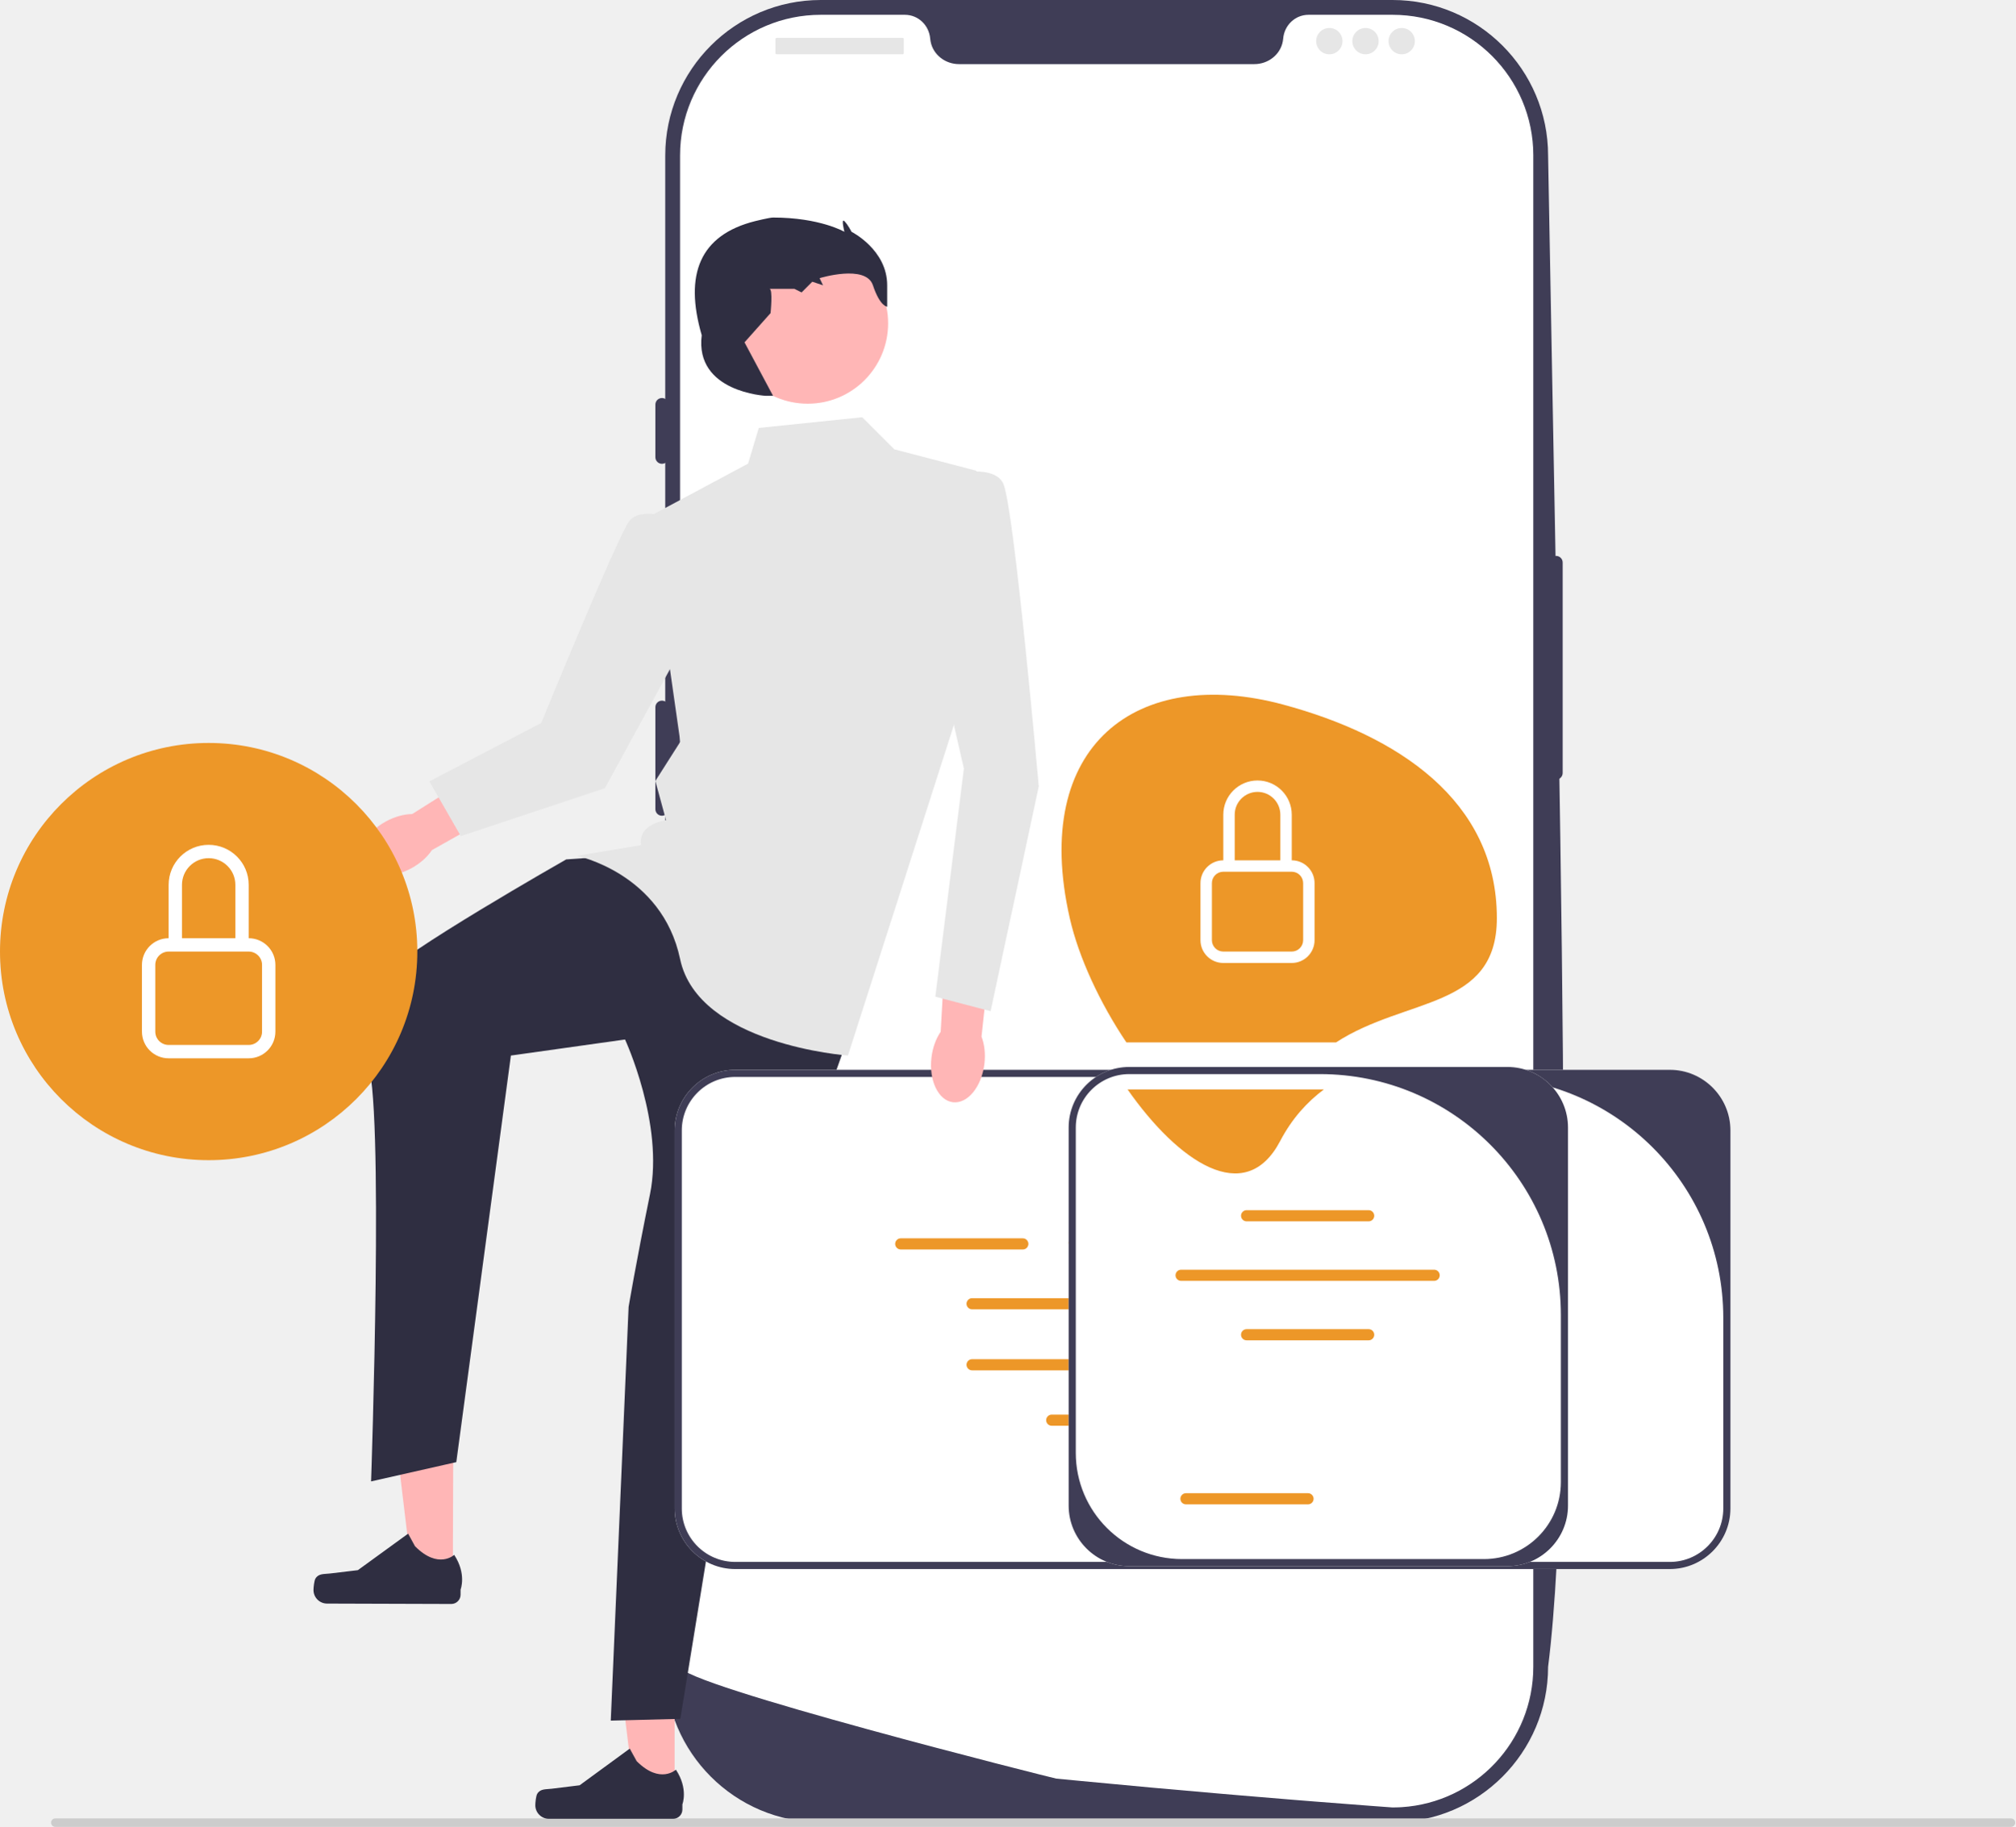
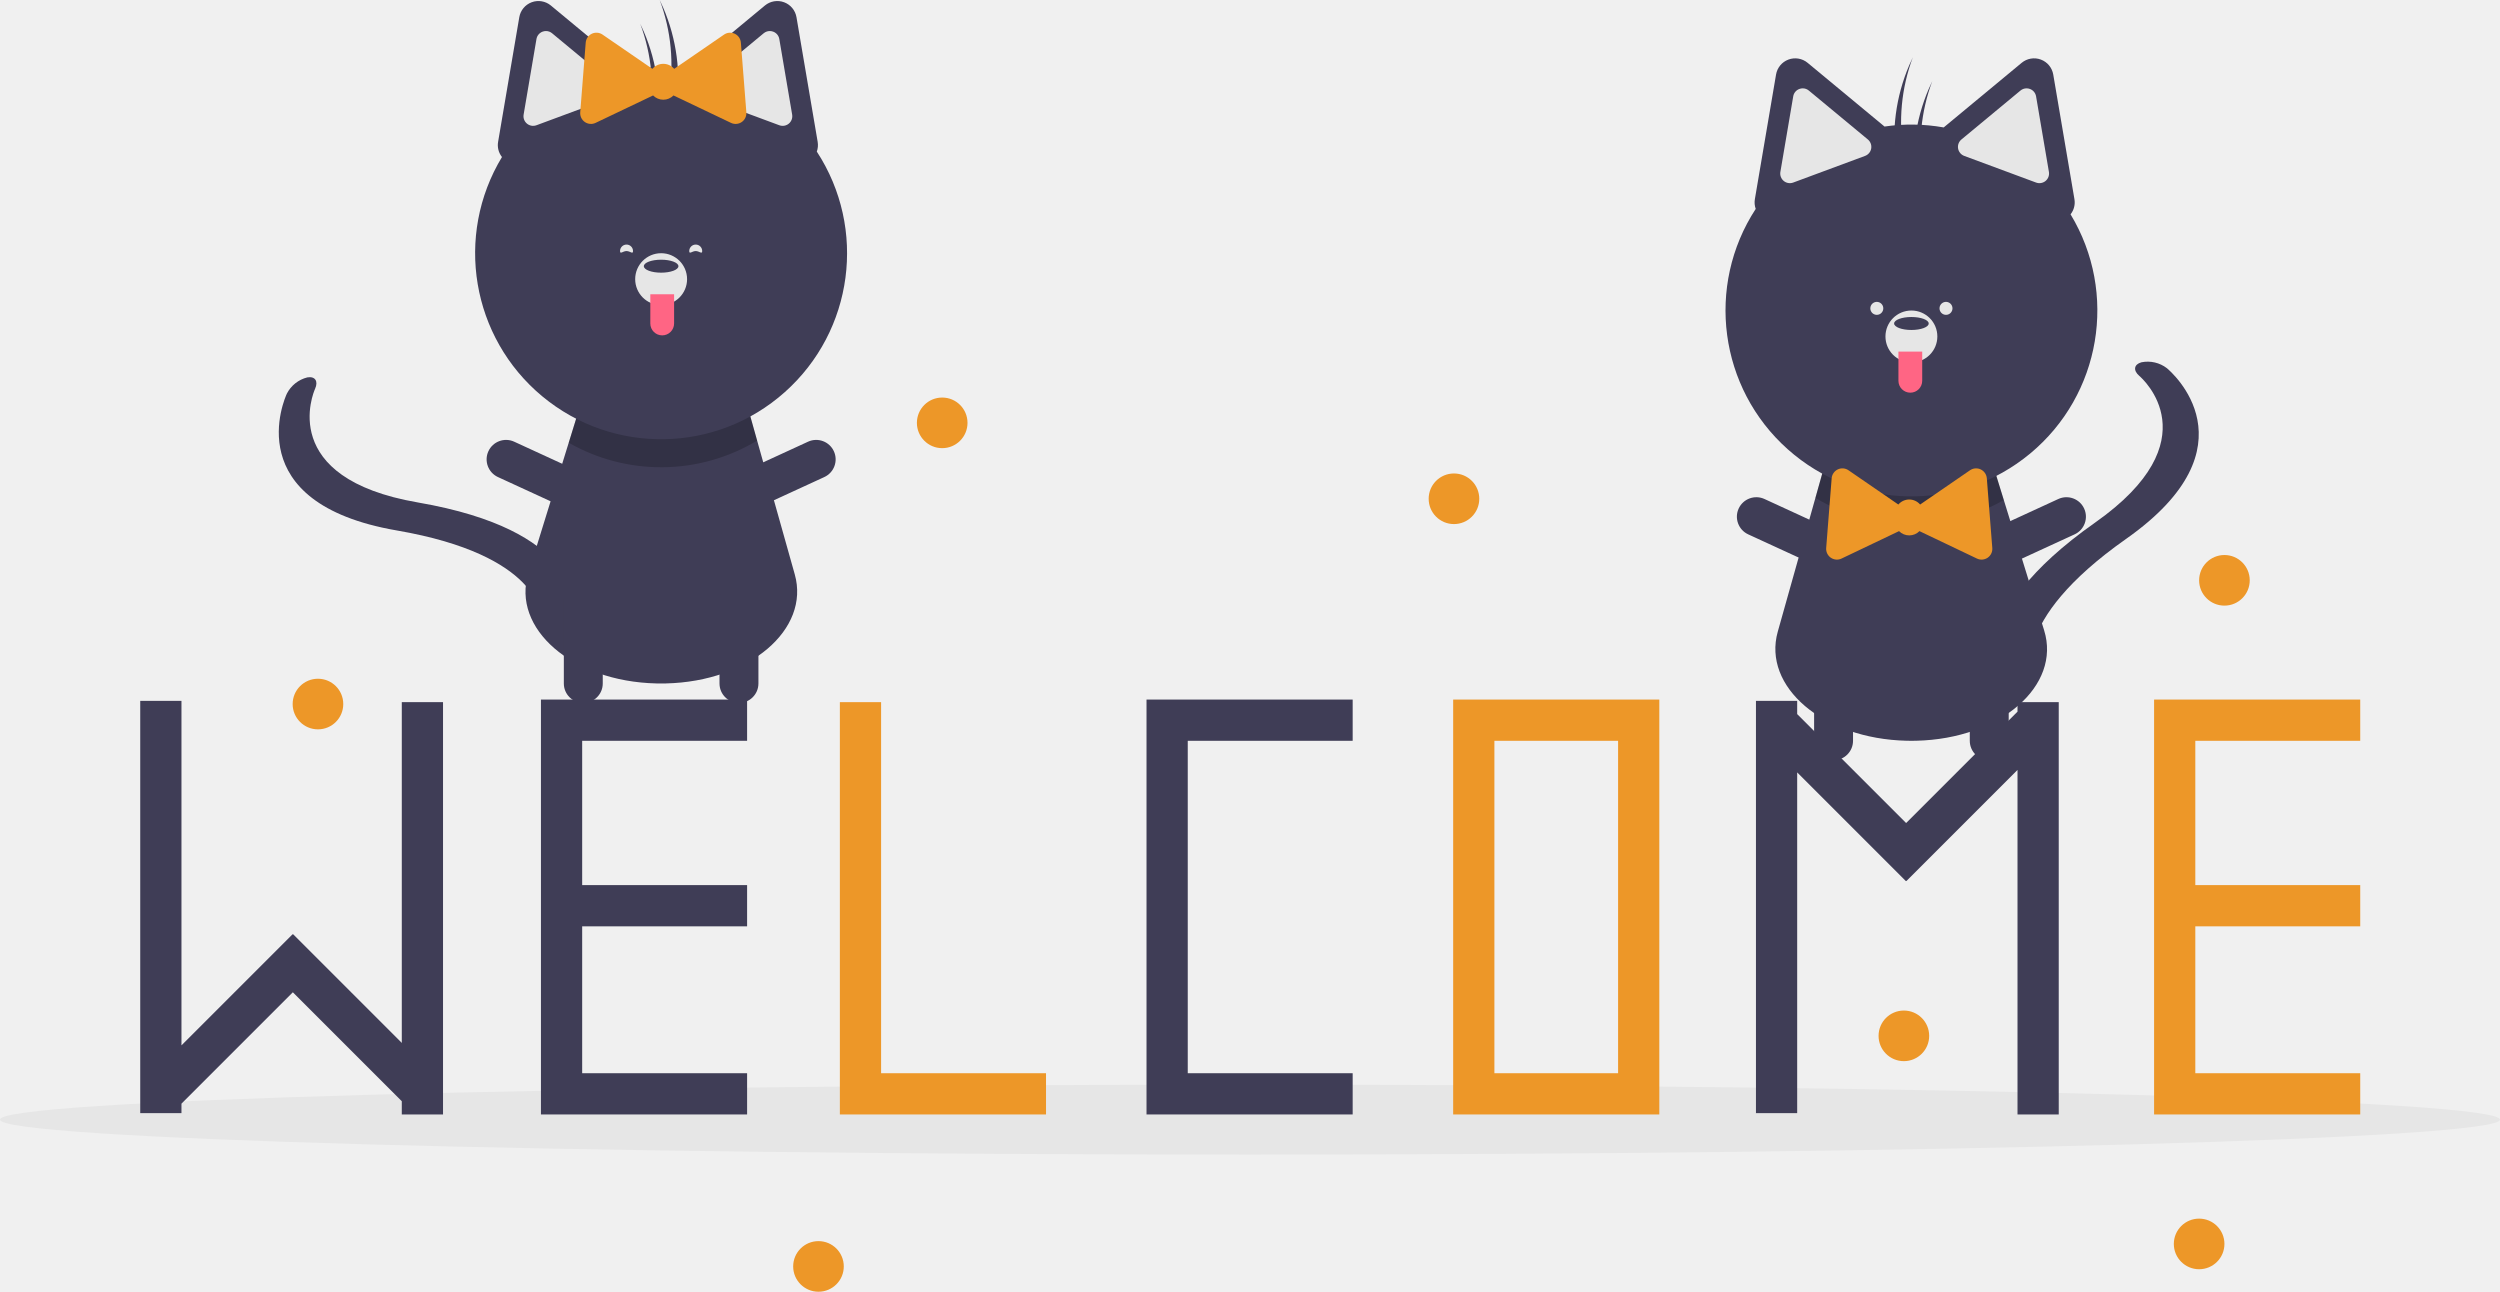
- <svg xmlns="http://www.w3.org/2000/svg" width="564.984" height="512.296" viewBox="0 0 564.984 512.296">
-   <g>
-     <path d="M390.427,511.006H230.114c-24.045,0-43.607-19.562-43.607-43.607V43.607c0-24.045,19.562-43.607,43.607-43.607h160.312c24.044,0,43.606,19.562,43.606,43.607,2.984,170.182,8.073,360.758,0,423.792,0,24.045-19.562,43.607-43.606,43.607l-0,0Z" fill="#3f3d56" />
-     <path d="M436.269,155.885c-1.017,0-1.845,.827-1.845,1.845v59.033c0,1.017,.827,1.845,1.845,1.845s1.845-.827,1.845-1.845v-59.033c0-1.017-.827-1.845-1.845-1.845Z" fill="#3f3d56" />
-     <path d="M429.883,43.607V467.391c0,20.929-16.289,38.049-36.886,39.377h-.009c-.304,.018-.609,.037-.922,.046-.544,.028-1.088,.037-1.642,.037,0,0-2.029-.148-5.737-.424-3.745-.277-9.196-.692-15.994-1.236-2.038-.157-4.188-.332-6.457-.517-4.52-.369-9.482-.775-14.804-1.236-2.121-.175-4.317-.369-6.558-.563-11.456-.987-24.287-2.14-37.818-3.45-2.288-.212-4.594-.434-6.918-.664-.609-.065-105.477-26.427-105.477-31.371V43.607c0-21.796,17.664-39.46,39.46-39.46h23.558c3.763,0,6.789,2.933,7.112,6.687,.028,.249,.055,.498,.101,.747,.683,3.773,4.142,6.401,7.979,6.401h82.805c3.837,0,7.296-2.629,7.979-6.401,.046-.249,.074-.498,.102-.747,.323-3.754,3.348-6.687,7.112-6.687h23.558c21.796,0,39.46,17.664,39.46,39.46h-0Z" fill="#fff" />
-     <path d="M185.585,111.61c-1.017,0-1.845,.827-1.845,1.845v14.758c0,1.017,.827,1.845,1.845,1.845s1.845-.827,1.845-1.845v-14.758c0-1.017-.827-1.845-1.845-1.845Z" fill="#3f3d56" />
-     <path d="M185.585,155.885c-1.017,0-1.845,.827-1.845,1.845v28.594c0,1.017,.827,1.845,1.845,1.845s1.845-.827,1.845-1.845v-28.594c0-1.017-.827-1.845-1.845-1.845v0Z" fill="#3f3d56" />
-     <path d="M185.585,196.47c-1.017,0-1.845,.827-1.845,1.845v28.594c0,1.017,.827,1.845,1.845,1.845s1.845-.827,1.845-1.845v-28.594c0-1.017-.827-1.845-1.845-1.845Z" fill="#3f3d56" />
-     <rect x="217.408" y="10.608" width="35.973" height="4.612" rx=".31" ry=".31" fill="#e6e6e6" />
-     <circle cx="372.694" cy="11.53" r="3.69" fill="#e6e6e6" />
-     <circle cx="382.84" cy="11.53" r="3.69" fill="#e6e6e6" />
-     <circle cx="392.987" cy="11.53" r="3.69" fill="#e6e6e6" />
-   </g>
-   <path d="M14.314,511.106c0,.66,.53,1.19,1.19,1.19H563.794c.66,0,1.19-.53,1.19-1.19,0-.66-.53-1.19-1.19-1.19H15.504c-.66,0-1.19,.53-1.19,1.19Z" fill="#ccc" />
-   <g>
-     <polygon points="189.133 503.29 177.89 503.289 172.541 459.92 189.136 459.921 189.133 503.29" fill="#ffb6b6" />
-     <path d="M150.611,503.035h0c-.35,.59-.535,2.493-.535,3.178h0c0,2.108,1.709,3.816,3.816,3.816h34.821c1.438,0,2.603-1.166,2.603-2.603v-1.45s1.723-4.357-1.824-9.727c0,0-4.408,4.205-10.994-2.381l-1.942-3.518-14.059,10.282-7.793,.959c-1.705,.21-3.216-.033-4.093,1.444h-0v0Z" fill="#2f2e41" />
-   </g>
-   <g>
-     <polygon points="126.954 443.052 115.71 443.015 110.499 399.629 127.094 399.683 126.954 443.052" fill="#ffb6b6" />
-     <path d="M88.432,442.675h0c-.352,.589-.543,2.491-.545,3.177h0c-.007,2.108,1.696,3.822,3.804,3.828l34.82,.111c1.438,.005,2.607-1.157,2.612-2.595l.005-1.45s1.736-4.352-1.793-9.733c0,0-4.421,4.191-10.986-2.416l-1.931-3.525-14.092,10.237-7.796,.934c-1.706,.204-3.216-.043-4.098,1.431h-0Z" fill="#2f2e41" />
-   </g>
-   <path d="M172.734,240l-14,1s-47.396,26.947-51.396,32.947-9.5,14.5-4.5,23.5,1.195,117.973,1.195,117.973l23.893-5.405,15.308-114.015,32-4.5s11,23.732,7,43.366-6,31.634-6,31.634l-5,116,19.5-.5,17.5-107.5,30-85-39-46-26.5-3.5Z" fill="#2f2e41" />
-   <path d="M241.734,117l-29,3-3,10-28,15,9,63-7,11,3,11s-8,1-7,7l-18,3s23.874,4.874,28.937,28.937,47.063,27.063,47.063,27.063l33-103,3-61-23-6-9-9Z" fill="#e6e6e6" />
-   <circle cx="226.451" cy="90.661" r="22.544" fill="#ffb6b6" />
-   <path d="M214.734,111h0s-20-1-18-17c-4.95-17.038-.569-28.101,15-32,0,0,4-1,5-1,13.153,0,20,4,20,4,0,0-1-3.961,0-2.98s2,2.98,2,2.98c0,0,10,5,10,15s0,6,0,6c0,0-2,0-4-6s-14.949-2-14.949-2l.949,2-3-1-3,3-2-1s-8,0-7,0,.303,6.796,.303,6.796l-7.303,8.204,8,15h-2Z" fill="#2f2e41" />
-   <path d="M108.18,230.354c-5.693,3.107-8.706,8.563-6.728,12.186s8.196,4.041,13.889,.934c2.492-1.36,4.471-3.17,5.742-5.08l23.959-13.469-6.56-11.109-22.923,14.457c-2.294,.036-4.886,.721-7.379,2.081Z" fill="#ffb6b6" />
-   <path d="M188.978,145.467s-9.392-3.576-12.628,.729-24.613,56.535-24.613,56.535l-31.364,16.38,8.82,15.359,40.387-13.446,26.647-48.733-7.249-26.823Z" fill="#e6e6e6" />
-   <g>
-     <path d="M485.149,316.998v106c0,9.374-7.626,17-17,17H206.149c-9.374,0-17-7.626-17-17v-106c0-9.374,7.626-17,17-17H468.149c9.374,0,17,7.626,17,17Z" fill="#fff" />
-     <path d="M485.149,316.998v106c0,9.374-7.626,17-17,17H206.149c-9.374,0-17-7.626-17-17v-106c0-9.374,7.626-17,17-17H468.149c9.374,0,17,7.626,17,17Zm-17,121c8.284,0,15-6.716,15-15v-53.441c0-37.312-30.247-67.559-67.559-67.559H206.149c-8.284,0-15,6.716-15,15v106c0,8.284,6.716,15,15,15H468.149Z" fill="#3f3d56" />
-     <g>
-       <path d="M306.76,364.039h-34.221c-.863,0-1.565,.702-1.565,1.564s.702,1.565,1.565,1.565h34.221c.863,0,1.564-.702,1.564-1.565s-.702-1.564-1.564-1.564Z" fill="#ed9728" />
-       <path d="M358.76,364.039h-34.221c-.863,0-1.565,.702-1.565,1.564s.702,1.565,1.565,1.565h34.221c.863,0,1.564-.702,1.564-1.565s-.702-1.564-1.564-1.564Z" fill="#ed9728" />
-     </g>
-     <g>
-       <path d="M306.76,381.145h-34.221c-.863,0-1.565,.702-1.565,1.564s.702,1.565,1.565,1.565h34.221c.863,0,1.564-.702,1.564-1.565s-.702-1.564-1.564-1.564Z" fill="#ed9728" />
-       <path d="M358.76,381.145h-34.221c-.863,0-1.565,.702-1.565,1.564s.702,1.565,1.565,1.565h34.221c.863,0,1.564-.702,1.564-1.565s-.702-1.564-1.564-1.564Z" fill="#ed9728" />
-       <path d="M412.324,382.71c0-.863-.702-1.564-1.564-1.564h-34.221c-.863,0-1.565,.702-1.565,1.564s.702,1.565,1.565,1.565h34.221c.863,0,1.564-.702,1.564-1.565Z" fill="#ed9728" />
-     </g>
-     <g>
-       <path d="M286.76,350.381c.863,0,1.564-.702,1.564-1.565s-.702-1.564-1.564-1.564h-34.221c-.863,0-1.565,.702-1.565,1.564s.702,1.565,1.565,1.565h34.221Z" fill="#ed9728" />
-       <path d="M387.539,349.744h34.221c.863,0,1.564-.702,1.564-1.565s-.702-1.564-1.564-1.564h-34.221c-.863,0-1.565,.702-1.565,1.564s.702,1.565,1.565,1.565Z" fill="#ed9728" />
-       <path d="M301.176,350.073h70.947c.863,0,1.564-.702,1.564-1.565s-.702-1.564-1.564-1.564h-70.947c-.863,0-1.565,.702-1.565,1.564s.702,1.565,1.565,1.565Z" fill="#ed9728" />
-     </g>
-     <path d="M329.09,396.687h-34.221c-.863,0-1.565,.702-1.565,1.564s.702,1.565,1.565,1.565h34.221c.863,0,1.564-.702,1.564-1.565s-.702-1.564-1.564-1.564Z" fill="#ed9728" />
-     <g>
-       <path d="M439.611,316.199v106c0,9.374-7.626,17-17,17h-106c-9.374,0-17-7.626-17-17v-106c0-9.374,7.626-17,17-17h106c9.374,0,17,7.626,17,17Z" fill="#fff" />
-       <path d="M439.611,316.199v106c0,9.374-7.626,17-17,17h-106c-9.374,0-17-7.626-17-17v-106c0-9.374,7.626-17,17-17h106c9.374,0,17,7.626,17,17Zm-23.576,121c11.916,0,21.576-9.66,21.576-21.576v-46.865c0-37.312-30.247-67.559-67.559-67.559h-53.441c-8.284,0-15,6.716-15,15v91.211c0,16.452,13.337,29.789,29.789,29.789h84.635v0h-0Z" fill="#3f3d56" />
-       <path d="M383.722,342.491h-34.221c-.863,0-1.565-.702-1.565-1.565s.702-1.564,1.565-1.564h34.221c.863,0,1.564,.702,1.564,1.564s-.702,1.565-1.564,1.565v0Z" fill="#ed9728" />
-       <path d="M383.722,375.855h-34.221c-.863,0-1.565-.702-1.565-1.565s.702-1.564,1.565-1.564h34.221c.863,0,1.564,.702,1.564,1.564s-.702,1.565-1.564,1.565v0Z" fill="#ed9728" />
-       <path d="M366.722,421.855h-34.221c-.863,0-1.565-.702-1.565-1.565s.702-1.564,1.565-1.564h34.221c.863,0,1.564,.702,1.564,1.564s-.702,1.565-1.564,1.565v0Z" fill="#ed9728" />
-       <path d="M402.085,359.184h-70.947c-.863,0-1.565-.702-1.565-1.565s.702-1.564,1.565-1.564h70.947c.863,0,1.564,.702,1.564,1.564s-.702,1.565-1.564,1.565v0Z" fill="#ed9728" />
-     </g>
-     <g>
-       <g>
-         <path d="M419.667,257.462c0-33.067-27.948-51.258-59.873-59.873-40.931-11.046-70.908,11.306-59.873,59.873,2.501,11.007,8.482,23.863,15.886,34.86h58.754c19.626-12.777,45.106-9.194,45.106-34.86Z" fill="#ed9728" />
-         <path d="M358.914,319.972c3.342-6.371,7.579-10.968,12.248-14.467h-55.03c14.164,20.232,32.947,33.217,42.782,14.467Z" fill="#ed9728" />
-       </g>
-       <path d="M352.564,222.062c3.533,0,6.397,2.864,6.397,6.397v12.794h-12.794v-12.794c0-3.533,2.864-6.397,6.397-6.397Zm9.595,19.19v-12.794c0-5.299-4.296-9.595-9.595-9.595s-9.595,4.296-9.595,9.595v12.794c-3.533,0-6.397,2.864-6.397,6.397v15.992c0,3.533,2.864,6.397,6.397,6.397h19.19c3.533,0,6.397-2.864,6.397-6.397v-15.992c0-3.533-2.864-6.397-6.397-6.397h0Zm-19.19,3.198h19.19c1.766,0,3.198,1.432,3.198,3.198v15.992c0,1.766-1.432,3.198-3.198,3.198h-19.19c-1.766,0-3.198-1.432-3.198-3.198v-15.992c0-1.766,1.432-3.198,3.198-3.198Z" fill="#fff" />
-     </g>
-   </g>
-   <path d="M261.15,296.543c-.771,6.44,1.926,12.059,6.024,12.549s8.046-4.332,8.817-10.772c.338-2.819,.011-5.481-.808-7.624l2.926-27.329-12.854-1.1-1.52,27.058c-1.301,1.889-2.247,4.398-2.585,7.217Z" fill="#ffb6b6" />
-   <path d="M264.234,133.5s14-4,17,2,10,85,10,85l-13.5,63.059-15.5-4.059,8-64-11-48,5-34Z" fill="#e6e6e6" />
-   <g>
-     <circle cx="58.5" cy="266.84" r="58.5" fill="#ed9728" />
-     <path d="M58.5,240.651c4.133,0,7.483,3.35,7.483,7.483v14.965h-14.965v-14.965c0-4.133,3.35-7.483,7.483-7.483Zm11.224,22.448v-14.965c0-6.199-5.025-11.224-11.224-11.224s-11.224,5.025-11.224,11.224v14.965c-4.133,0-7.483,3.35-7.483,7.483v18.706c0,4.133,3.35,7.483,7.483,7.483h22.448c4.133,0,7.483-3.35,7.483-7.483v-18.706c0-4.133-3.35-7.483-7.483-7.483h0Zm-22.448,3.741h22.448c2.066,0,3.741,1.675,3.741,3.741v18.706c0,2.066-1.675,3.741-3.741,3.741h-22.448c-2.066,0-3.741-1.675-3.741-3.741v-18.706c0-2.066,1.675-3.741,3.741-3.741Z" fill="#fff" />
-   </g>
+ <svg xmlns="http://www.w3.org/2000/svg" data-name="Layer 1" width="889.076" height="459.38" viewBox="0 0 889.076 459.38">
+   <ellipse cx="444.538" cy="398.169" rx="444.538" ry="12.435" fill="#e6e6e6" />
+   <path d="M836.907,483.742c-.561.008-1.123.015-1.692.015s-1.13-.008-1.692-.015c-29.757-.677-51.326-19.269-45.836-38.777l13.387-47.589,3.383-12.041,59.976,1.023,3.645,11.78,14.348,46.366C888.502,464.119,866.934,483.065,836.907,483.742Z" transform="translate(-155.4622 -220.3102)" fill="#3f3d56" />
+   <path d="M868.079,398.137a66.201,66.201,0,0,1-67.004-.761l3.383-12.041,59.976,1.023Z" transform="translate(-155.4622 -220.3102)" opacity="0.2" />
+   <path d="M865.548,446.544c2.591-9.656,11.106-23.585,34.987-40.38,41.648-29.294,16.803-51.259,15.727-52.18-2.258-1.93-1.925-4.098.775-4.839a11.224,11.224,0,0,1,9.034,2.103c1.348,1.115,32.459,27.683-14.537,60.734-42.295,29.75-33.302,49.169-33.199,49.355,1.133,2.077-.684,3.739-4.063,3.716s-7.039-1.723-8.176-3.797C865.856,460.818,863.135,455.533,865.548,446.544Z" transform="translate(-155.4622 -220.3102)" fill="#3f3d56" />
+   <path d="M807.534,490.677a6.92,6.92,0,0,1-6.92-6.92V453.769a6.92,6.92,0,0,1,13.841,0v29.988A6.92,6.92,0,0,1,807.534,490.677Z" transform="translate(-155.4622 -220.3102)" fill="#3f3d56" />
+   <path d="M813.602,419.484a6.92,6.92,0,0,1-9.179,3.394l-27.243-12.534a6.92,6.92,0,0,1,5.785-12.574l27.243,12.534A6.92,6.92,0,0,1,813.602,419.484Z" transform="translate(-155.4622 -220.3102)" fill="#3f3d56" />
+   <path d="M856.829,419.484a6.92,6.92,0,0,0,9.179,3.394l27.243-12.534a6.92,6.92,0,0,0-5.785-12.574l-27.243,12.534A6.92,6.92,0,0,0,856.829,419.484Z" transform="translate(-155.4622 -220.3102)" fill="#3f3d56" />
+   <path d="M862.897,490.677a6.92,6.92,0,0,0,6.92-6.92V453.769a6.92,6.92,0,1,0-13.841,0v29.988A6.92,6.92,0,0,0,862.897,490.677Z" transform="translate(-155.4622 -220.3102)" fill="#3f3d56" />
+   <path d="M891.818,296.535a6.806,6.806,0,0,0,1.373-5.408l-3.766-22.157-3.766-22.157a6.913,6.913,0,0,0-11.226-4.164L857.127,256.988l-10.426,8.64a65.694,65.694,0,0,0-21.047-.317l-10.043-8.322-17.305-14.34a6.913,6.913,0,0,0-11.226,4.164l-3.766,22.157-3.766,22.157a6.844,6.844,0,0,0,.301,3.474,66.118,66.118,0,1,0,111.969,1.935Z" transform="translate(-155.4622 -220.3102)" fill="#3f3d56" />
+   <path d="M796.572,251.728a3.447,3.447,0,0,0-1.202.218,3.388,3.388,0,0,0-2.184,2.635L788.618,281.451a3.423,3.423,0,0,0,4.565,3.782l25.553-9.479a3.422,3.422,0,0,0,.993-5.844l-0-.001-20.985-17.39A3.392,3.392,0,0,0,796.572,251.728Z" transform="translate(-155.4622 -220.3102)" fill="#e6e6e6" />
+   <path d="M876.167,251.728a3.392,3.392,0,0,0-2.172.792l-20.986,17.391a3.422,3.422,0,0,0,.993,5.844l25.553,9.479a3.423,3.423,0,0,0,4.565-3.782l-4.567-26.87a3.388,3.388,0,0,0-2.184-2.635A3.447,3.447,0,0,0,876.167,251.728Z" transform="translate(-155.4622 -220.3102)" fill="#e6e6e6" />
+   <circle cx="679.753" cy="119.658" r="9.227" fill="#e6e6e6" />
+   <ellipse cx="679.753" cy="115.044" rx="6.151" ry="2.307" fill="#3f3d56" />
+   <path d="M675.14,125.04H683.598a0,0,0,0,1,0,0v10.38a4.229,4.229,0,0,1-4.229,4.229h0a4.229,4.229,0,0,1-4.229-4.229V125.04a0,0,0,0,1,0,0Z" fill="#ff6584" />
+   <path d="M835.729,240.69c-.444.92-.874,1.849-1.279,2.798a65.818,65.818,0,0,0-4.651,35.344c.866-1.256,1.776-2.565,2.701-3.888A65.775,65.775,0,0,1,835.729,240.69Z" transform="translate(-155.4622 -220.3102)" fill="#3f3d56" />
+   <path d="M842.649,249.148c-.444.92-.874,1.849-1.279,2.798A65.818,65.818,0,0,0,836.719,287.29c.866-1.256,1.776-2.565,2.701-3.888A65.775,65.775,0,0,1,842.649,249.148Z" transform="translate(-155.4622 -220.3102)" fill="#3f3d56" />
+   <path d="M863.985,415.199l-.975-12.398-.975-12.398a3.825,3.825,0,0,0-5.98-2.853l-10.25,7.043-7.485,5.143a5.095,5.095,0,0,0-7.749,0l-7.485-5.143L812.838,387.55a3.825,3.825,0,0,0-5.98,2.853l-.975,12.398-.975,12.398a3.825,3.825,0,0,0,5.461,3.752l11.224-5.355,9.223-4.4a5.101,5.101,0,0,0,7.262,0l9.223,4.4,11.224,5.355A3.825,3.825,0,0,0,863.985,415.199Z" transform="translate(-155.4622 -220.3102)" fill="#ed9728" />
+   <circle cx="667.451" cy="109.662" r="2.307" fill="#e6e6e6" />
+   <circle cx="692.056" cy="109.662" r="2.307" fill="#e6e6e6" />
+   <path d="M388.888,463.362c.561.008,1.123.015,1.692.015s1.13-.008,1.692-.015c29.757-.677,51.326-19.269,45.836-38.777l-13.387-47.589L421.336,364.955l-59.976,1.023-3.645,11.78-14.348,46.366C337.293,443.739,358.861,462.685,388.888,463.362Z" transform="translate(-155.4622 -220.3102)" fill="#3f3d56" />
+   <path d="M357.715,377.758a66.201,66.201,0,0,0,67.004-.761L421.336,364.955l-59.976,1.023Z" transform="translate(-155.4622 -220.3102)" opacity="0.2" />
+   <path d="M352.962,420.524c-6.473-7.619-20.13-16.565-48.9-21.526-50.177-8.656-37.121-39.139-36.542-40.432,1.215-2.711-.014-4.527-2.771-4.041a11.224,11.224,0,0,0-7.266,5.766c-.741,1.585-17.492,38.91,39.127,48.673,50.957,8.79,51.139,30.19,51.125,30.403-.136,2.362,2.218,3.087,5.263,1.62s5.625-4.569,5.765-6.931C358.791,433.557,358.99,427.616,352.962,420.524Z" transform="translate(-155.4622 -220.3102)" fill="#3f3d56" />
+   <path d="M418.261,470.298a6.92,6.92,0,0,0,6.92-6.92V433.389a6.92,6.92,0,0,0-13.841,0v29.988A6.92,6.92,0,0,0,418.261,470.298Z" transform="translate(-155.4622 -220.3102)" fill="#3f3d56" />
+   <path d="M412.193,399.105a6.92,6.92,0,0,0,9.179,3.394l27.243-12.534a6.92,6.92,0,1,0-5.785-12.574l-27.243,12.534A6.92,6.92,0,0,0,412.193,399.105Z" transform="translate(-155.4622 -220.3102)" fill="#3f3d56" />
+   <path d="M368.966,399.105a6.92,6.92,0,0,1-9.179,3.394l-27.243-12.534a6.92,6.92,0,1,1,5.785-12.574l27.243,12.534A6.92,6.92,0,0,1,368.966,399.105Z" transform="translate(-155.4622 -220.3102)" fill="#3f3d56" />
+   <path d="M362.898,470.298a6.92,6.92,0,0,1-6.92-6.92V433.389a6.92,6.92,0,0,1,13.841,0v29.988A6.92,6.92,0,0,1,362.898,470.298Z" transform="translate(-155.4622 -220.3102)" fill="#3f3d56" />
+   <path d="M445.947,274.221a6.844,6.844,0,0,0,.301-3.474l-3.766-22.157-3.766-22.157a6.913,6.913,0,0,0-11.226-4.164l-17.305,14.34L400.141,244.931a65.694,65.694,0,0,0-21.047.317l-10.426-8.64-17.305-14.34a6.913,6.913,0,0,0-11.226,4.164L336.37,248.59l-3.766,22.157a6.806,6.806,0,0,0,1.373,5.408,66.137,66.137,0,1,0,111.969-1.935Z" transform="translate(-155.4622 -220.3102)" fill="#3f3d56" />
+   <path d="M427.051,232.14,406.066,249.53l-0.0.001a3.422,3.422,0,0,0,.993,5.844l25.553,9.479a3.423,3.423,0,0,0,4.565-3.782l-4.567-26.87a3.388,3.388,0,0,0-2.184-2.635,3.447,3.447,0,0,0-1.202-.218A3.392,3.392,0,0,0,427.051,232.14Z" transform="translate(-155.4622 -220.3102)" fill="#e6e6e6" />
+   <path d="M348.427,231.566a3.388,3.388,0,0,0-2.184,2.635l-4.567,26.87a3.423,3.423,0,0,0,4.565,3.782l25.553-9.479a3.422,3.422,0,0,0,.993-5.844l-20.986-17.391a3.392,3.392,0,0,0-2.172-.792A3.447,3.447,0,0,0,348.427,231.566Z" transform="translate(-155.4622 -220.3102)" fill="#e6e6e6" />
+   <circle cx="235.117" cy="99.278" r="9.227" fill="#e6e6e6" />
+   <ellipse cx="235.117" cy="94.665" rx="6.151" ry="2.307" fill="#3f3d56" />
+   <path d="M390.964,324.971h0A4.229,4.229,0,0,1,395.193,329.2v10.38a0,0,0,0,1,0,0h-8.458a0,0,0,0,1,0,0V329.2A4.229,4.229,0,0,1,390.964,324.971Z" transform="translate(626.4652 444.2411) rotate(-180)" fill="#ff6584" />
+   <path d="M390.066,220.31c.444.92.874,1.849,1.279,2.798a65.818,65.818,0,0,1,4.651,35.344c-.866-1.256-1.776-2.565-2.701-3.888A65.775,65.775,0,0,0,390.066,220.31Z" transform="translate(-155.4622 -220.3102)" fill="#3f3d56" />
+   <path d="M383.146,228.768c.444.92.874,1.849,1.279,2.798a65.818,65.818,0,0,1,4.651,35.344c-.866-1.256-1.776-2.565-2.701-3.888A65.775,65.775,0,0,0,383.146,228.768Z" transform="translate(-155.4622 -220.3102)" fill="#3f3d56" />
+   <path d="M361.81,260.258l.975-12.398.975-12.398a3.825,3.825,0,0,1,5.98-2.853l10.25,7.043,7.485,5.143a5.095,5.095,0,0,1,7.749,0l7.485-5.143,10.25-7.043a3.825,3.825,0,0,1,5.98,2.853l.975,12.398.975,12.398a3.825,3.825,0,0,1-5.461,3.752L404.202,258.655l-9.223-4.4a5.101,5.101,0,0,1-7.262,0l-9.223,4.4L367.27,264.01A3.825,3.825,0,0,1,361.81,260.258Z" transform="translate(-155.4622 -220.3102)" fill="#ed9728" />
+   <path d="M400.575,309.592c0,1.274,1.033,0,2.307,0s2.307,1.274,2.307,0a2.307,2.307,0,0,0-4.614,0Z" transform="translate(-155.4622 -220.3102)" fill="#e6e6e6" />
+   <path d="M380.583,309.592c0,1.274-1.033,0-2.307,0s-2.307,1.274-2.307,0a2.307,2.307,0,0,1,4.614,0Z" transform="translate(-155.4622 -220.3102)" fill="#e6e6e6" />
+   <polygon points="481.05 263.451 481.05 248.788 407.736 248.788 407.736 249.705 407.736 263.451 407.736 381.67 407.736 396.333 422.399 396.333 481.05 396.333 481.05 381.67 422.399 381.67 422.399 263.451 481.05 263.451" fill="#3f3d56" />
+   <path d="M672.253,469.099V616.643h73.314V469.099Zm58.651,132.882h-43.988V483.761h43.988Z" transform="translate(-155.4622 -220.3102)" fill="#ed9728" />
+   <polygon points="313.344 381.67 313.344 249.705 298.681 249.705 298.681 381.67 298.681 396.333 313.344 396.333 371.995 396.333 371.995 381.67 313.344 381.67" fill="#ed9728" />
+   <polygon points="265.69 263.451 265.69 248.788 192.376 248.788 192.376 249.705 192.376 263.451 192.376 314.771 192.376 329.434 192.376 381.67 192.376 396.333 207.039 396.333 265.69 396.333 265.69 381.67 207.039 381.67 207.039 329.434 265.69 329.434 265.69 314.771 207.039 314.771 207.039 263.451 265.69 263.451" fill="#3f3d56" />
+   <polygon points="839.372 263.451 839.372 248.788 766.058 248.788 766.058 249.705 766.058 263.451 766.058 314.771 766.058 329.434 766.058 381.67 766.058 396.333 780.721 396.333 839.372 396.333 839.372 381.67 780.721 381.67 780.721 329.434 839.372 329.434 839.372 314.771 780.721 314.771 780.721 263.451 839.372 263.451" fill="#ed9728" />
+   <polygon points="142.889 249.705 142.889 370.89 104.228 332.23 104.14 332.319 104.058 332.237 64.535 371.76 64.535 249.247 49.872 249.247 49.872 395.875 64.535 395.875 64.535 392.496 104.147 352.884 142.889 391.627 142.889 396.333 157.552 396.333 157.552 249.705 142.889 249.705" fill="#3f3d56" />
+   <polygon points="717.488 249.705 717.488 253.083 677.876 292.695 639.133 253.953 639.133 249.247 624.47 249.247 624.47 395.875 639.133 395.875 639.133 274.689 677.794 313.35 677.883 313.261 677.964 313.342 717.488 273.819 717.488 396.333 732.15 396.333 732.15 249.705 717.488 249.705" fill="#3f3d56" />
+   <circle cx="335.076" cy="150.38" r="9" fill="#ed9728" />
+   <circle cx="113.076" cy="250.38" r="9" fill="#ed9728" />
+   <circle cx="291.076" cy="450.38" r="9" fill="#ed9728" />
+   <circle cx="517.076" cy="177.38" r="9" fill="#ed9728" />
+   <circle cx="782.076" cy="442.38" r="9" fill="#ed9728" />
+   <circle cx="791.076" cy="206.38" r="9" fill="#ed9728" />
+   <circle cx="677.076" cy="368.38" r="9" fill="#ed9728" />
</svg>
